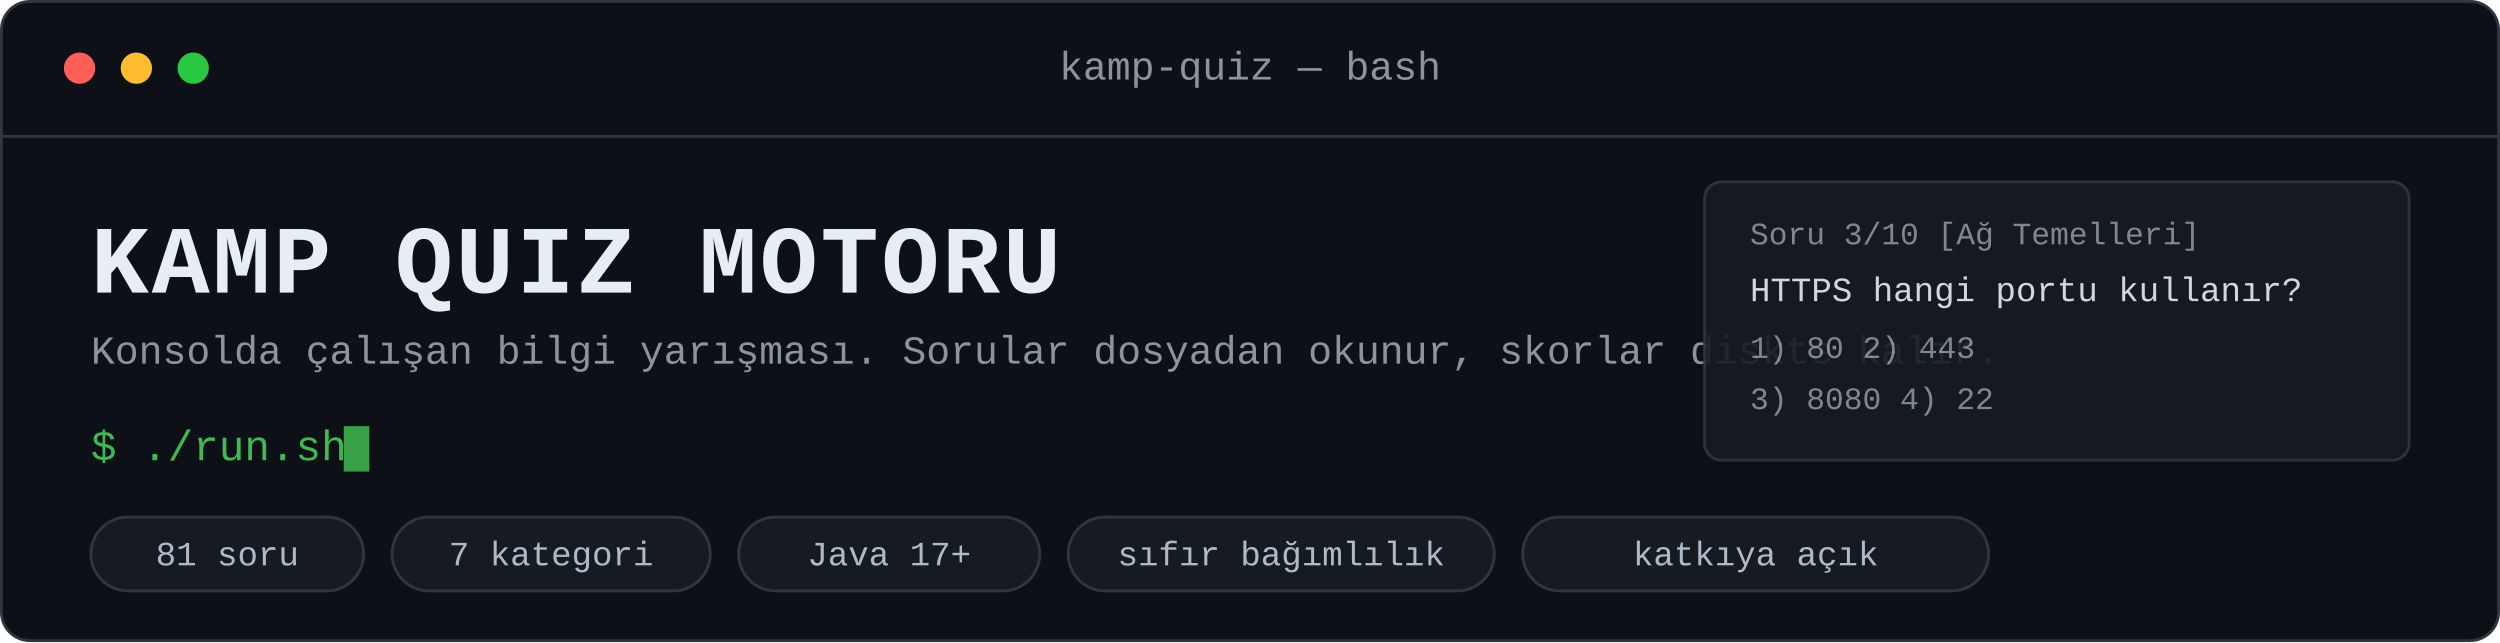
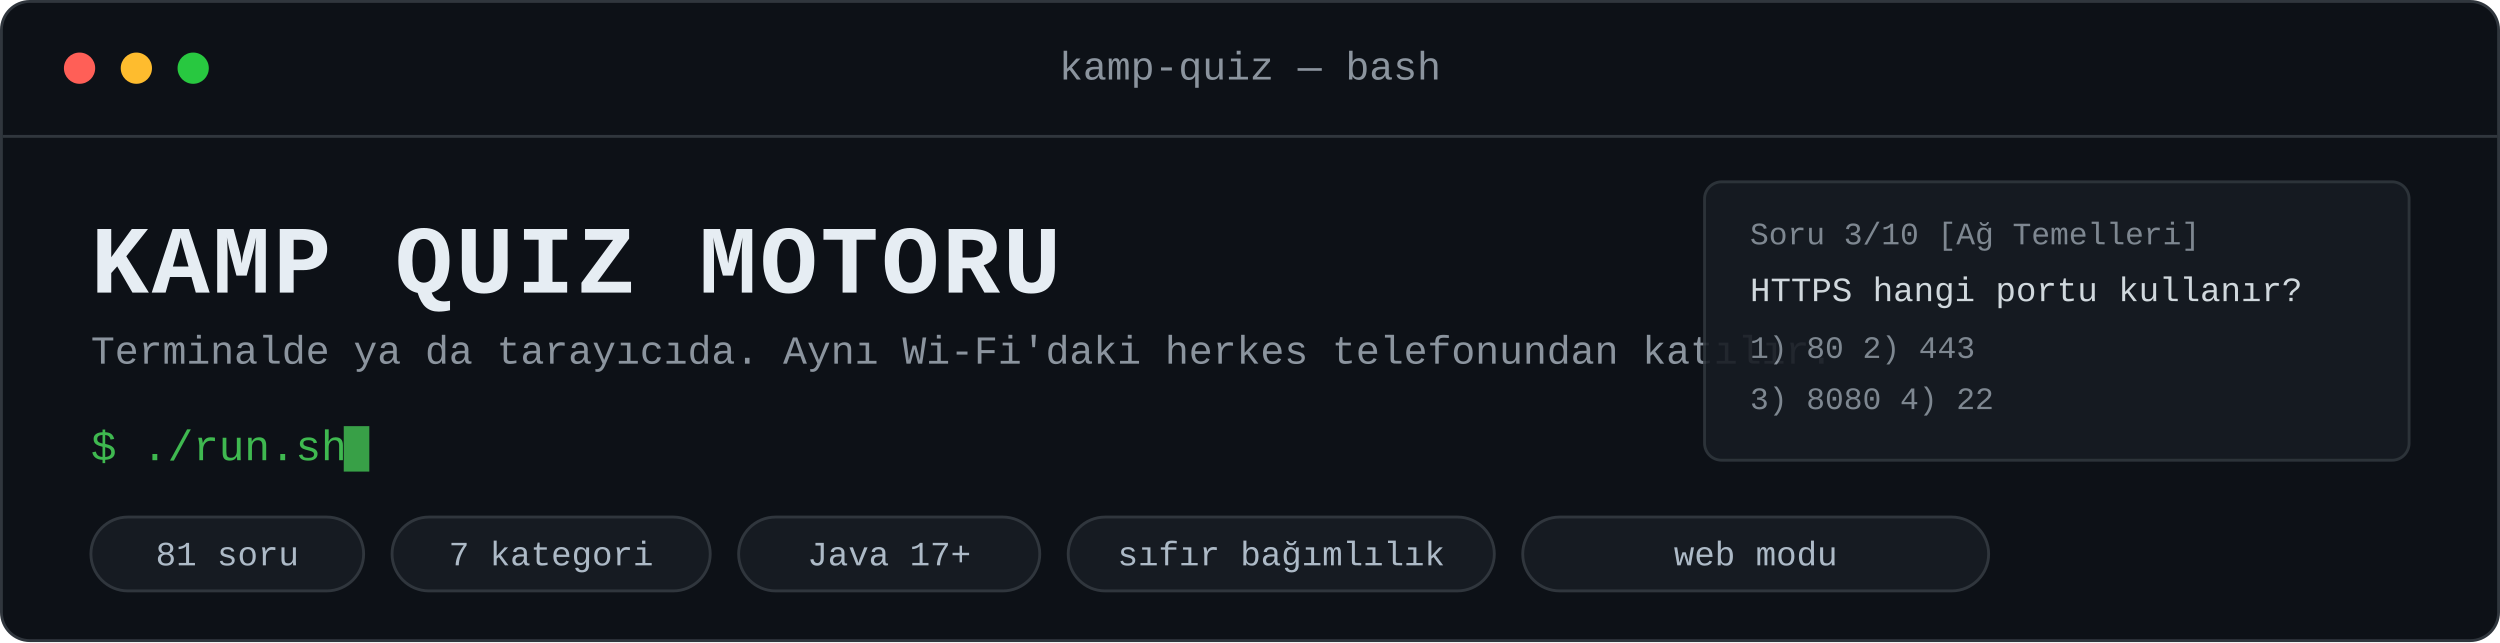
<svg xmlns="http://www.w3.org/2000/svg" viewBox="0 0 880 226" width="880" height="226" role="img" aria-label="Kamp Quiz Motoru - konsolda calisan bilgi yarismasi">
  <style>
    .mono { font-family: ui-monospace, SFMono-Regular, Menlo, Consolas, "Liberation Mono", monospace; }
    .title { font-size: 34px; font-weight: 700; letter-spacing: 1px; fill: #e6edf3; }
    .sub   { font-size: 14px; fill: #8b949e; }
    .cmd   { font-size: 15px; fill: #3fb950; }
    .chip  { font-size: 12px; fill: #adbac7; }
    .cursor{ fill: #3fb950; }
  </style>
  <rect x="0.5" y="0.5" width="879" height="225" rx="10" fill="#0d1117" stroke="#30363d" />
  <circle cx="28" cy="24" r="5.5" fill="#ff5f57" />
  <circle cx="48" cy="24" r="5.5" fill="#febc2e" />
  <circle cx="68" cy="24" r="5.5" fill="#28c840" />
  <text class="mono sub" x="440" y="28" text-anchor="middle" font-size="12">kamp-quiz — bash</text>
  <line x1="1" y1="48" x2="879" y2="48" stroke="#30363d" />
  <text class="mono title" x="32" y="103">KAMP QUIZ MOTORU</text>
-   <text class="mono sub" x="32" y="128">Konsolda çalışan bilgi yarışması. Sorular dosyadan okunur, skorlar diskte kalır.</text>
+   <text class="mono sub" x="32" y="128">Terminalde ya da tarayıcıda. Aynı Wi-Fi'daki herkes telefonundan katılır.</text>
  <text class="mono cmd" x="32" y="162">$ ./run.sh</text>
  <rect class="cursor" x="121" y="150" width="9" height="16" opacity="0.85" />
  <g class="mono chip">
    <rect x="32" y="182" width="96" height="26" rx="13" fill="#161b22" stroke="#30363d" />
    <text x="80" y="199" text-anchor="middle">81 soru</text>
    <rect x="138" y="182" width="112" height="26" rx="13" fill="#161b22" stroke="#30363d" />
    <text x="194" y="199" text-anchor="middle">7 kategori</text>
    <rect x="260" y="182" width="106" height="26" rx="13" fill="#161b22" stroke="#30363d" />
    <text x="313" y="199" text-anchor="middle">Java 17+</text>
    <rect x="376" y="182" width="150" height="26" rx="13" fill="#161b22" stroke="#30363d" />
    <text x="451" y="199" text-anchor="middle">sıfır bağımlılık</text>
    <rect x="536" y="182" width="164" height="26" rx="13" fill="#161b22" stroke="#30363d" />
-     <text x="618" y="199" text-anchor="middle">katkıya açık</text>
+     <text x="618" y="199" text-anchor="middle">web modu</text>
  </g>
  <g class="mono" opacity="0.9">
    <rect x="600" y="64" width="248" height="98" rx="6" fill="#161b22" stroke="#30363d" />
    <text x="616" y="86" font-size="11" fill="#8b949e">Soru 3/10   [Ağ Temelleri]</text>
    <text x="616" y="106" font-size="12" fill="#e6edf3">HTTPS hangi portu kullanır?</text>
    <text x="616" y="126" font-size="11" fill="#8b949e">1) 80    2) 443</text>
    <text x="616" y="144" font-size="11" fill="#8b949e">3) 8080  4) 22</text>
    <text x="700" y="144" font-size="11" fill="#3fb950" opacity="0">.</text>
  </g>
</svg>
